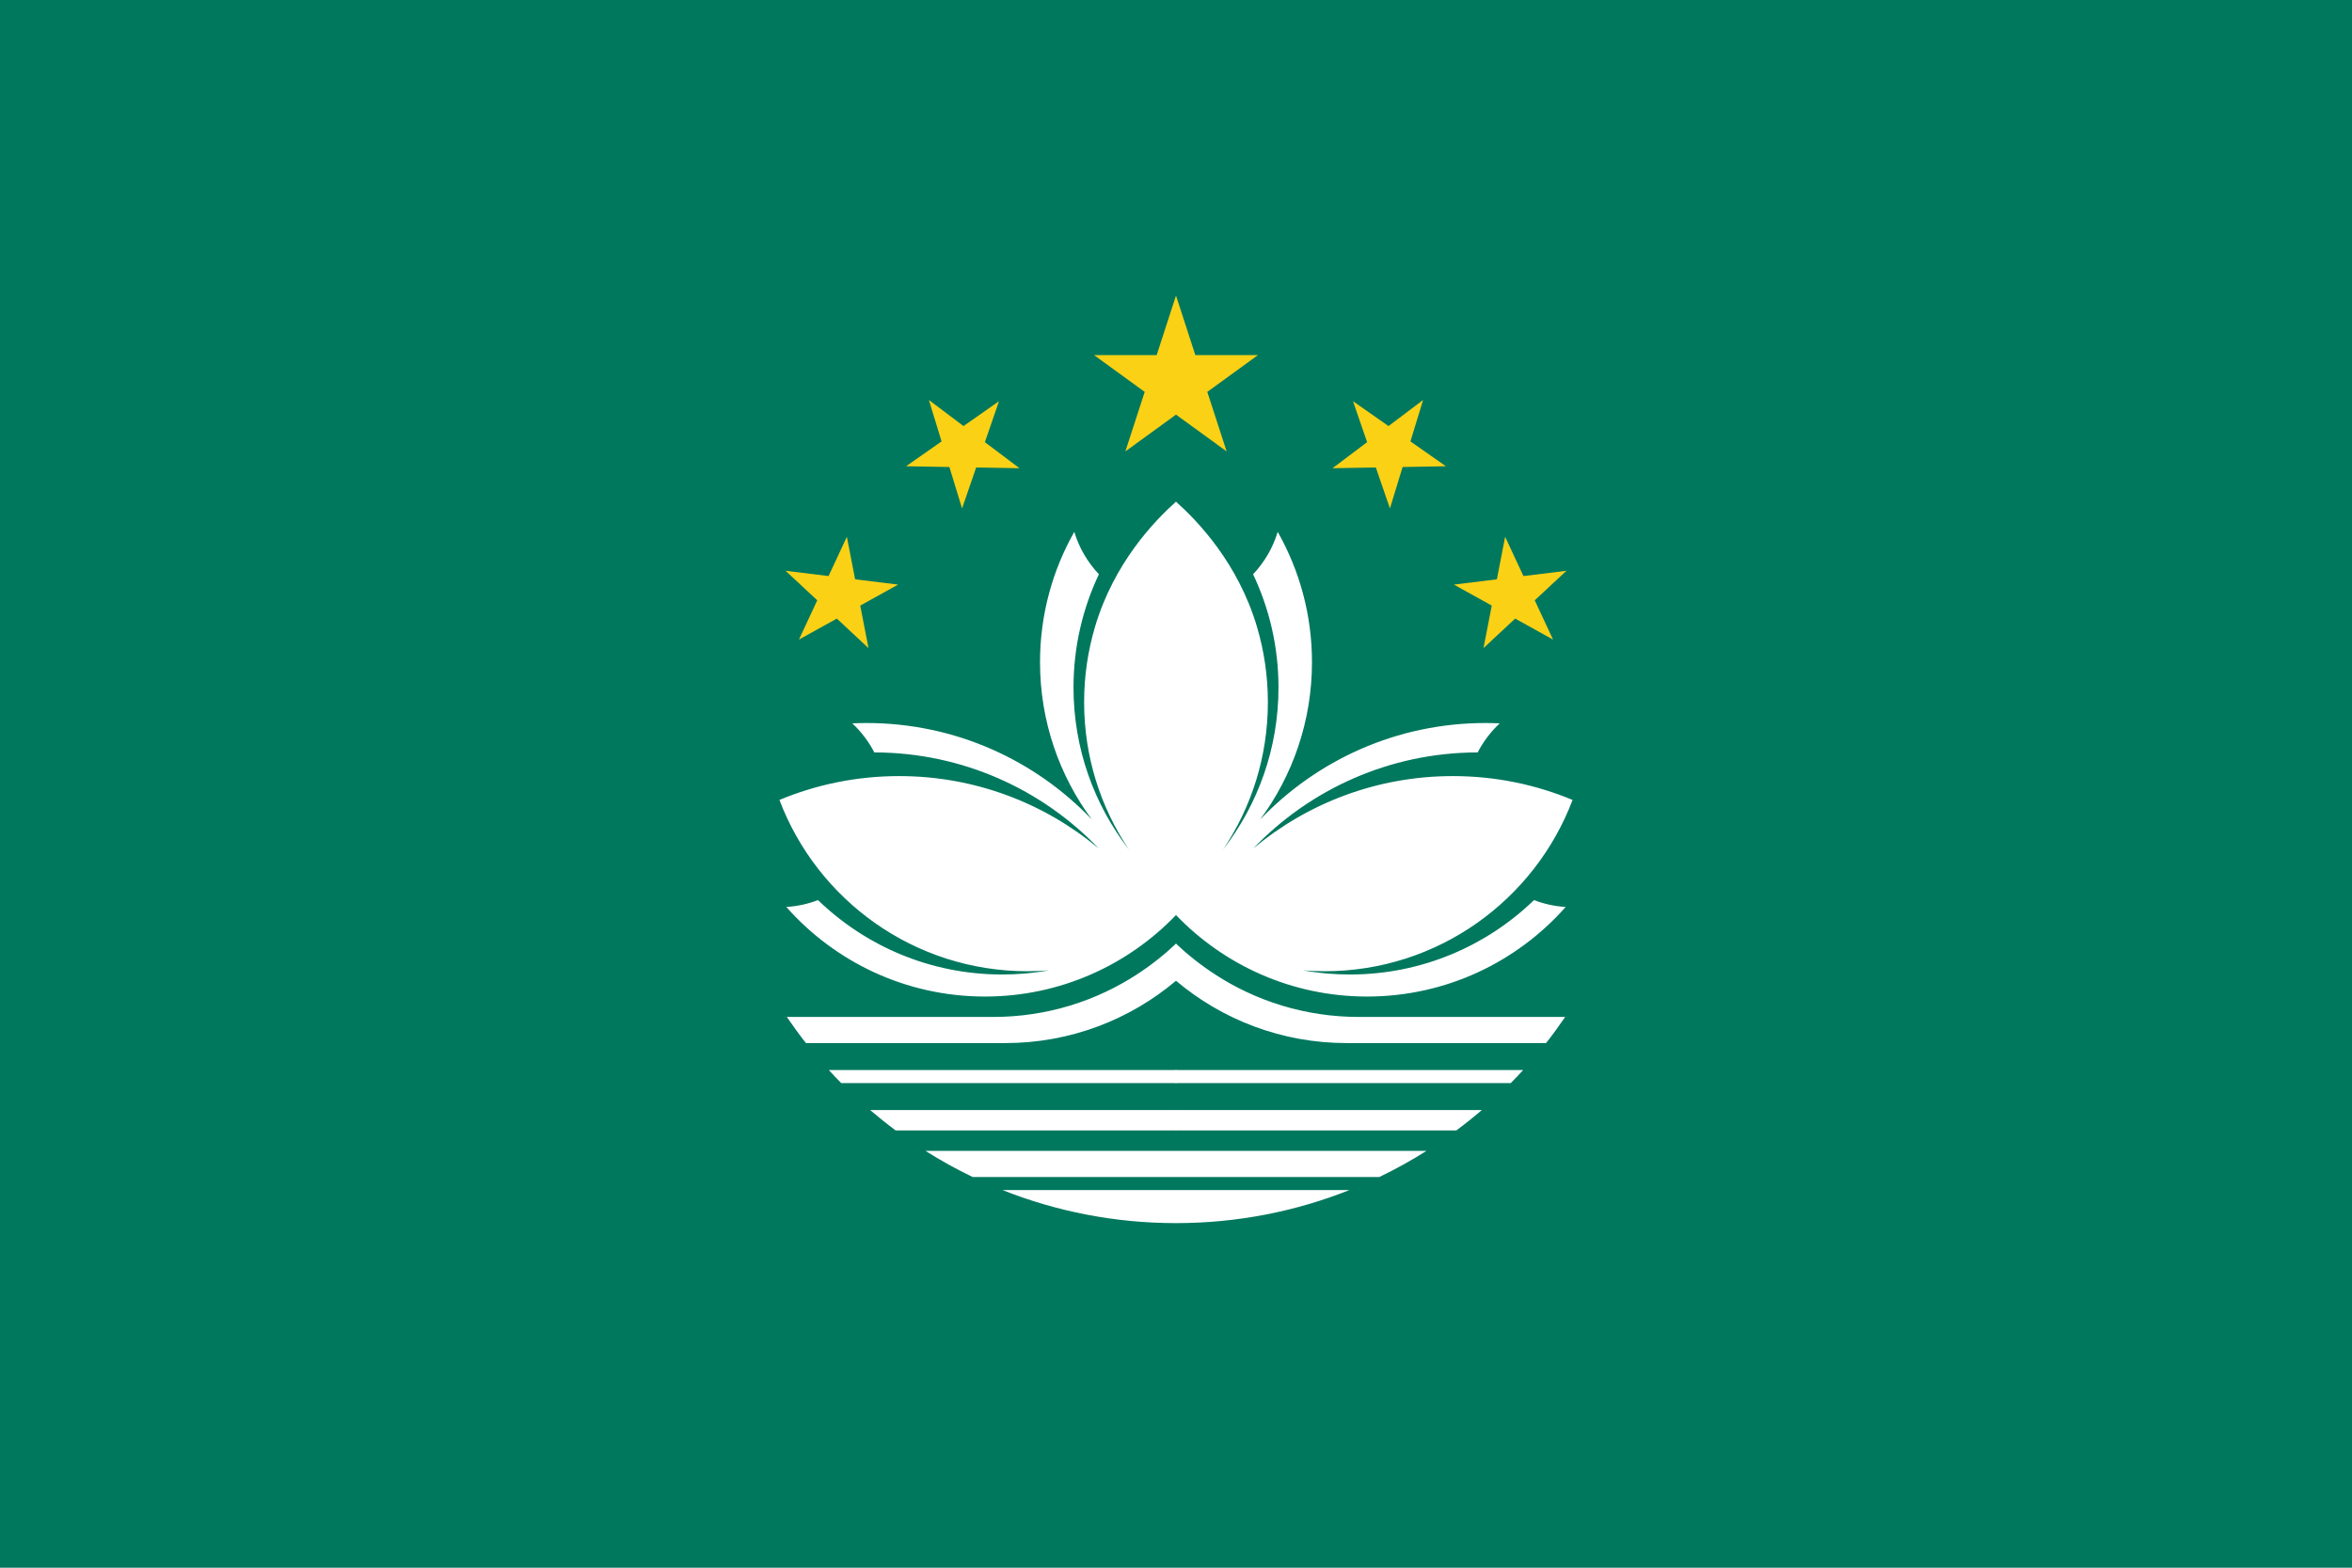
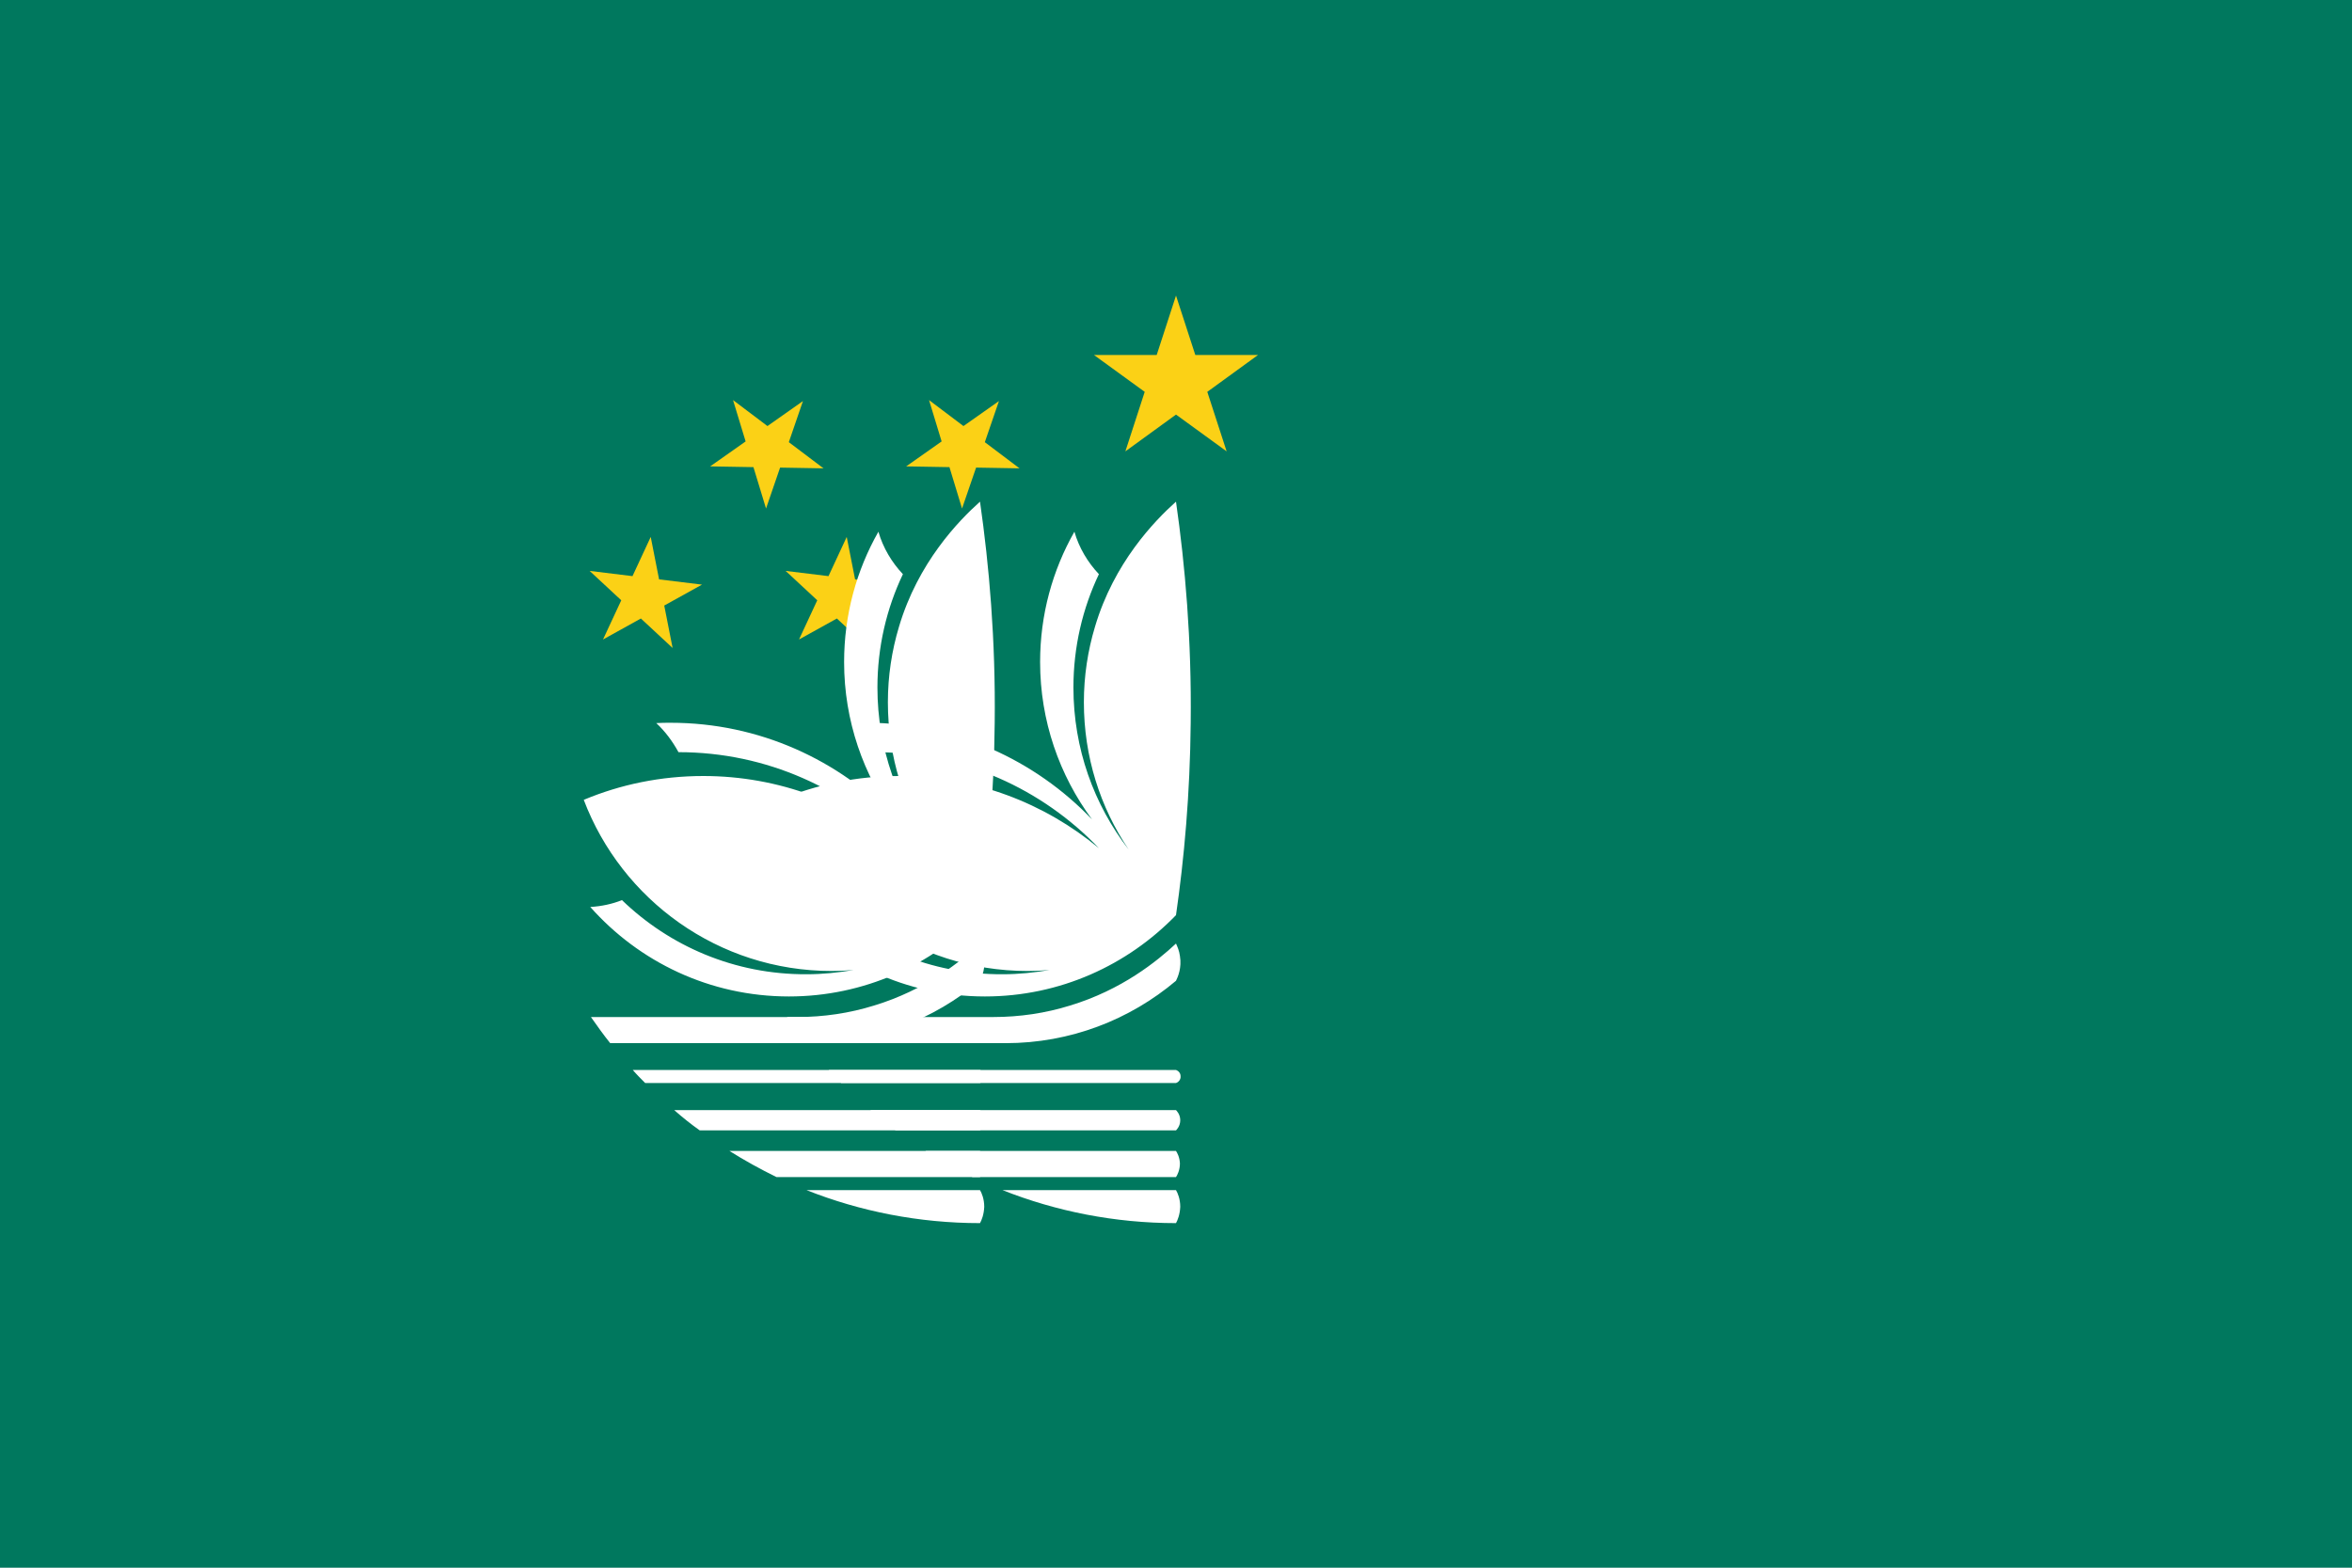
- <svg xmlns="http://www.w3.org/2000/svg" xmlns:xlink="http://www.w3.org/1999/xlink" viewBox="0 0 660 440">
-   <rect fill="#00785E" width="660" height="440" />
-   <polygon fill="#FBD116" points="330 82.958 315.792 126.693 352.995 99.666 307.005 99.666 344.208 126.693 " />
-   <g id="h">
-     <path fill="#FFF" d="M330 303.99h-93.937c-1.184-1.2-2.35-2.423-3.488-3.667H330c0.751 0.269 1.267 0.958 1.306 1.736C331.348 302.903 330.818 303.694 330 303.99zM330 275.265c0.545-1.114 1.607-3.694 1.125-6.921 -0.218-1.463-0.692-2.644-1.125-3.492 -5.271 4.988-15.175 12.981-29.785 17.401 -6.821 2.064-14.055 3.173-21.548 3.173h-57.872c1.706 2.507 3.494 4.954 5.364 7.333h55.945C300.346 292.76 317.058 286.179 330 275.265zM229.539 252.628c-2.785 1.072-5.772 1.741-8.887 1.926 13.629 15.415 33.545 25.144 55.723 25.144 21.066 0 40.091-8.775 53.625-22.867 2.297-15.839 3.968-33.969 4.167-53.998 0.232-23.321-1.581-44.2-4.167-62.032 -6.045 5.419-17.371 17.128-22.71 35.079 -1.998 6.72-3.072 13.837-3.072 21.203 0 15.291 4.623 29.506 12.547 41.329 -9.731-12.57-15.526-28.338-15.526-45.454 0-11.369 2.558-22.144 7.126-31.783 -3.154-3.334-5.551-7.392-6.904-11.902 -6.121 10.804-9.618 23.284-9.618 36.581 0 16.539 5.409 31.819 14.552 44.172 -15.923-16.693-38.377-27.099-63.25-27.099 -1.336 0-2.667 0.034-3.989 0.093 2.503 2.333 4.604 5.089 6.188 8.157 24.742 0.038 47.078 10.377 62.964 26.949 -15.171-12.672-34.698-20.303-55.995-20.303 -11.902 0-23.25 2.382-33.594 6.696 10.629 28.085 37.78 48.075 69.574 48.075 2.059 0 4.1-0.093 6.116-0.258 -4.29 0.771-8.709 1.174-13.22 1.174C261.128 273.51 242.92 265.554 229.539 252.628zM330 334.01h-48.684c15.067 5.988 31.492 9.281 48.684 9.281 0.414-0.788 1.125-2.395 1.146-4.542C331.168 336.492 330.417 334.804 330 334.01zM330 311.552h-85.83c2.322 1.99 4.711 3.902 7.169 5.729H330c0.197-0.201 1.167-1.236 1.167-2.865S330.197 311.753 330 311.552zM330 323.01h-70.304c4.257 2.686 8.675 5.139 13.242 7.333H330c0.33-0.523 1.112-1.917 1.063-3.844C331.018 324.78 330.335 323.54 330 323.01z" />
-     <polygon fill="#FBD116" points="237.639 150.67 224.197 179.509 252.019 164.076 220.444 160.202 243.712 181.901" />
-     <polygon fill="#FBD116" points="260.663 112.27 269.966 142.699 280.328 112.607 254.26 130.861 286.079 131.413" />
+ <svg xmlns="http://www.w3.org/2000/svg" version="1.1" id="Layer_1" x="0px" y="0px" viewBox="0 0 720 480" style="enable-background:new 0 0 720 480;" xml:space="preserve">
+   <g>
+     <rect style="fill:#00785E;" width="720" height="480" />
+     <polygon style="fill:#FBD116;" points="360,90.5 344.5,138.2 385.1,108.7 334.9,108.7 375.5,138.2  " />
+     <g id="h">
+       <path style="fill:#FFFFFF;" d="M360,331.6H257.5c-1.3-1.3-2.6-2.6-3.8-4H360c0.8,0.3,1.4,1,1.4,1.9    C361.5,330.4,360.9,331.3,360,331.6z M360,300.3c0.6-1.2,1.8-4,1.2-7.6c-0.2-1.6-0.8-2.9-1.2-3.8c-5.8,5.4-16.6,14.2-32.5,19    c-7.4,2.3-15.3,3.5-23.5,3.5h-63.1c1.9,2.7,3.8,5.4,5.9,8h61C327.7,319.4,345.9,312.2,360,300.3z M250.4,275.6    c-3,1.2-6.3,1.9-9.7,2.1c14.9,16.8,36.6,27.4,60.8,27.4c23,0,43.7-9.6,58.5-24.9c2.5-17.3,4.3-37.1,4.5-58.9    c0.3-25.4-1.7-48.2-4.5-67.7c-6.6,5.9-19,18.7-24.8,38.3c-2.2,7.3-3.4,15.1-3.4,23.1c0,16.7,5,32.2,13.7,45.1    c-10.6-13.7-16.9-30.9-16.9-49.6c0-12.4,2.8-24.2,7.8-34.7c-3.4-3.6-6.1-8.1-7.5-13c-6.7,11.8-10.5,25.4-10.5,39.9    c0,18,5.9,34.7,15.9,48.2c-17.4-18.2-41.9-29.6-69-29.6c-1.5,0-2.9,0-4.4,0.1c2.7,2.5,5,5.6,6.8,8.9c27,0,51.4,11.3,68.7,29.4    c-16.6-13.8-37.9-22.1-61.1-22.1c-13,0-25.4,2.6-36.6,7.3c11.6,30.6,41.2,52.4,75.9,52.4c2.2,0,4.5-0.1,6.7-0.3    c-4.7,0.8-9.5,1.3-14.4,1.3C284.9,298.4,265,289.7,250.4,275.6z M360,364.4h-53.1c16.4,6.5,34.4,10.1,53.1,10.1    c0.5-0.9,1.2-2.6,1.3-5C361.3,367.1,360.5,365.2,360,364.4z M360,339.9h-93.6c2.5,2.2,5.1,4.3,7.8,6.2H360    c0.2-0.2,1.3-1.3,1.3-3.1C361.3,341.2,360.2,340.1,360,339.9z M360,352.4h-76.7c4.6,2.9,9.5,5.6,14.4,8H360    c0.4-0.6,1.2-2.1,1.2-4.2C361.1,354.3,360.4,353,360,352.4z" />
+       <polygon style="fill:#FBD116;" points="259.2,164.4 244.6,195.8 274.9,179 240.5,174.8 265.9,198.4   " />
+       <polygon style="fill:#FBD116;" points="284.4,122.5 294.5,155.7 305.8,122.8 277.4,142.8 312.1,143.4   " />
+     </g>
+     <g transform="matrix(-1,0,0,1,660,0)">
+       <g id="h_1_">
+         <path style="fill:#FFFFFF;" d="M360,331.6h102.5c1.3-1.3,2.6-2.6,3.8-4H360c-0.8,0.3-1.4,1-1.4,1.9     C358.5,330.4,359.1,331.3,360,331.6z M360,300.3c-0.6-1.2-1.8-4-1.2-7.6c0.2-1.6,0.8-2.9,1.2-3.8c5.8,5.4,16.6,14.2,32.5,19     c7.4,2.3,15.3,3.5,23.5,3.5h63.1c-1.9,2.7-3.8,5.4-5.9,8h-61C392.3,319.4,374.1,312.2,360,300.3z M469.6,275.6     c3,1.2,6.3,1.9,9.7,2.1c-14.9,16.8-36.6,27.4-60.8,27.4c-23,0-43.7-9.6-58.5-24.9c-2.5-17.3-4.3-37.1-4.5-58.9     c-0.3-25.4,1.7-48.2,4.5-67.7c6.6,5.9,19,18.7,24.8,38.3c2.2,7.3,3.4,15.1,3.4,23.1c0,16.7-5,32.2-13.7,45.1     c10.6-13.7,16.9-30.9,16.9-49.6c0-12.4-2.8-24.2-7.8-34.7c3.4-3.6,6.1-8.1,7.5-13c6.7,11.8,10.5,25.4,10.5,39.9     c0,18-5.9,34.7-15.9,48.2c17.4-18.2,41.9-29.6,69-29.6c1.5,0,2.9,0,4.4,0.1c-2.7,2.5-5,5.6-6.8,8.9c-27,0-51.4,11.3-68.7,29.4     c16.6-13.8,37.9-22.1,61.1-22.1c13,0,25.4,2.6,36.6,7.3c-11.6,30.6-41.2,52.4-75.9,52.4c-2.2,0-4.5-0.1-6.7-0.3     c4.7,0.8,9.5,1.3,14.4,1.3C435.1,298.4,455,289.7,469.6,275.6z M360,364.4h53.1c-16.4,6.5-34.4,10.1-53.1,10.1     c-0.5-0.9-1.2-2.6-1.3-5C358.7,367.1,359.5,365.2,360,364.4z M360,339.9h93.6c-2.5,2.2-5.1,4.3-7.8,6.2H360     c-0.2-0.2-1.3-1.3-1.3-3.1C358.7,341.2,359.8,340.1,360,339.9z M360,352.4h76.7c-4.6,2.9-9.5,5.6-14.4,8H360     c-0.4-0.6-1.2-2.1-1.2-4.2C358.9,354.3,359.6,353,360,352.4z" />
+         <polygon style="fill:#FBD116;" points="460.8,164.4 475.4,195.8 445.1,179 479.5,174.8 454.1,198.4    " />
+         <polygon style="fill:#FBD116;" points="435.6,122.5 425.5,155.7 414.2,122.8 442.6,142.8 407.9,143.4    " />
+       </g>
+     </g>
  </g>
-   <use xlink:href="#h" transform="matrix(-1,0,0,1,660,0)" />
</svg>
